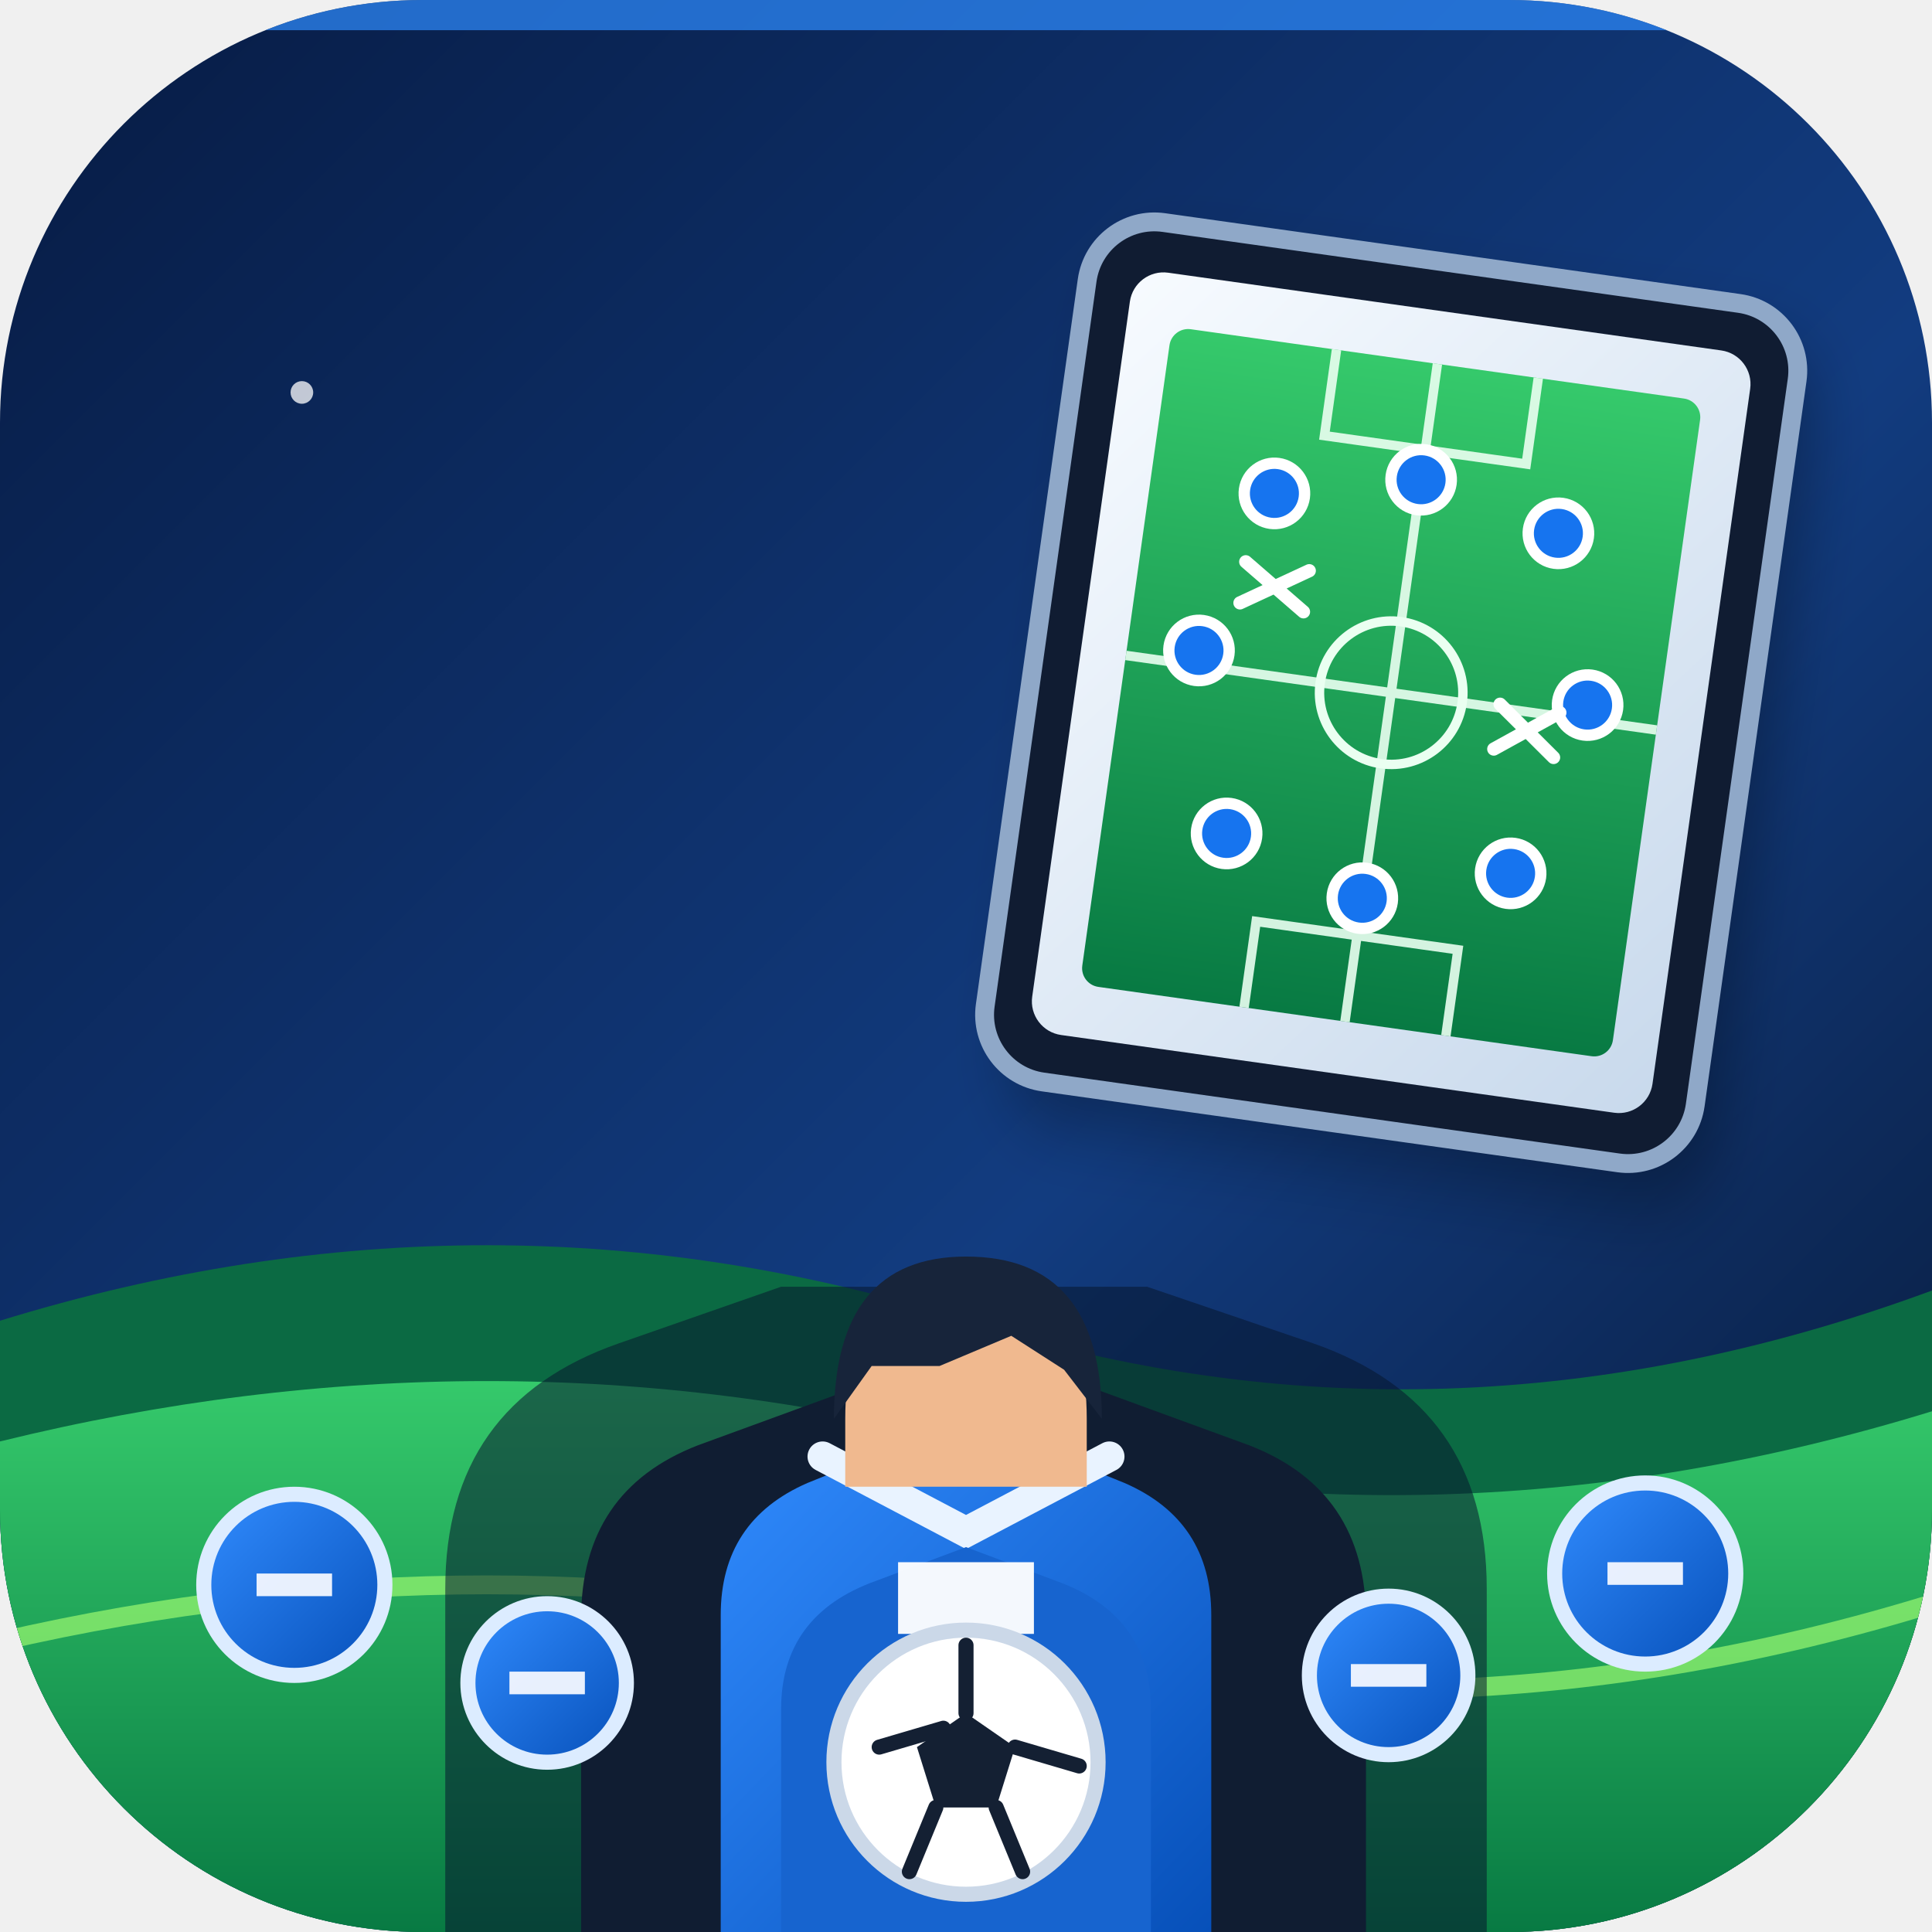
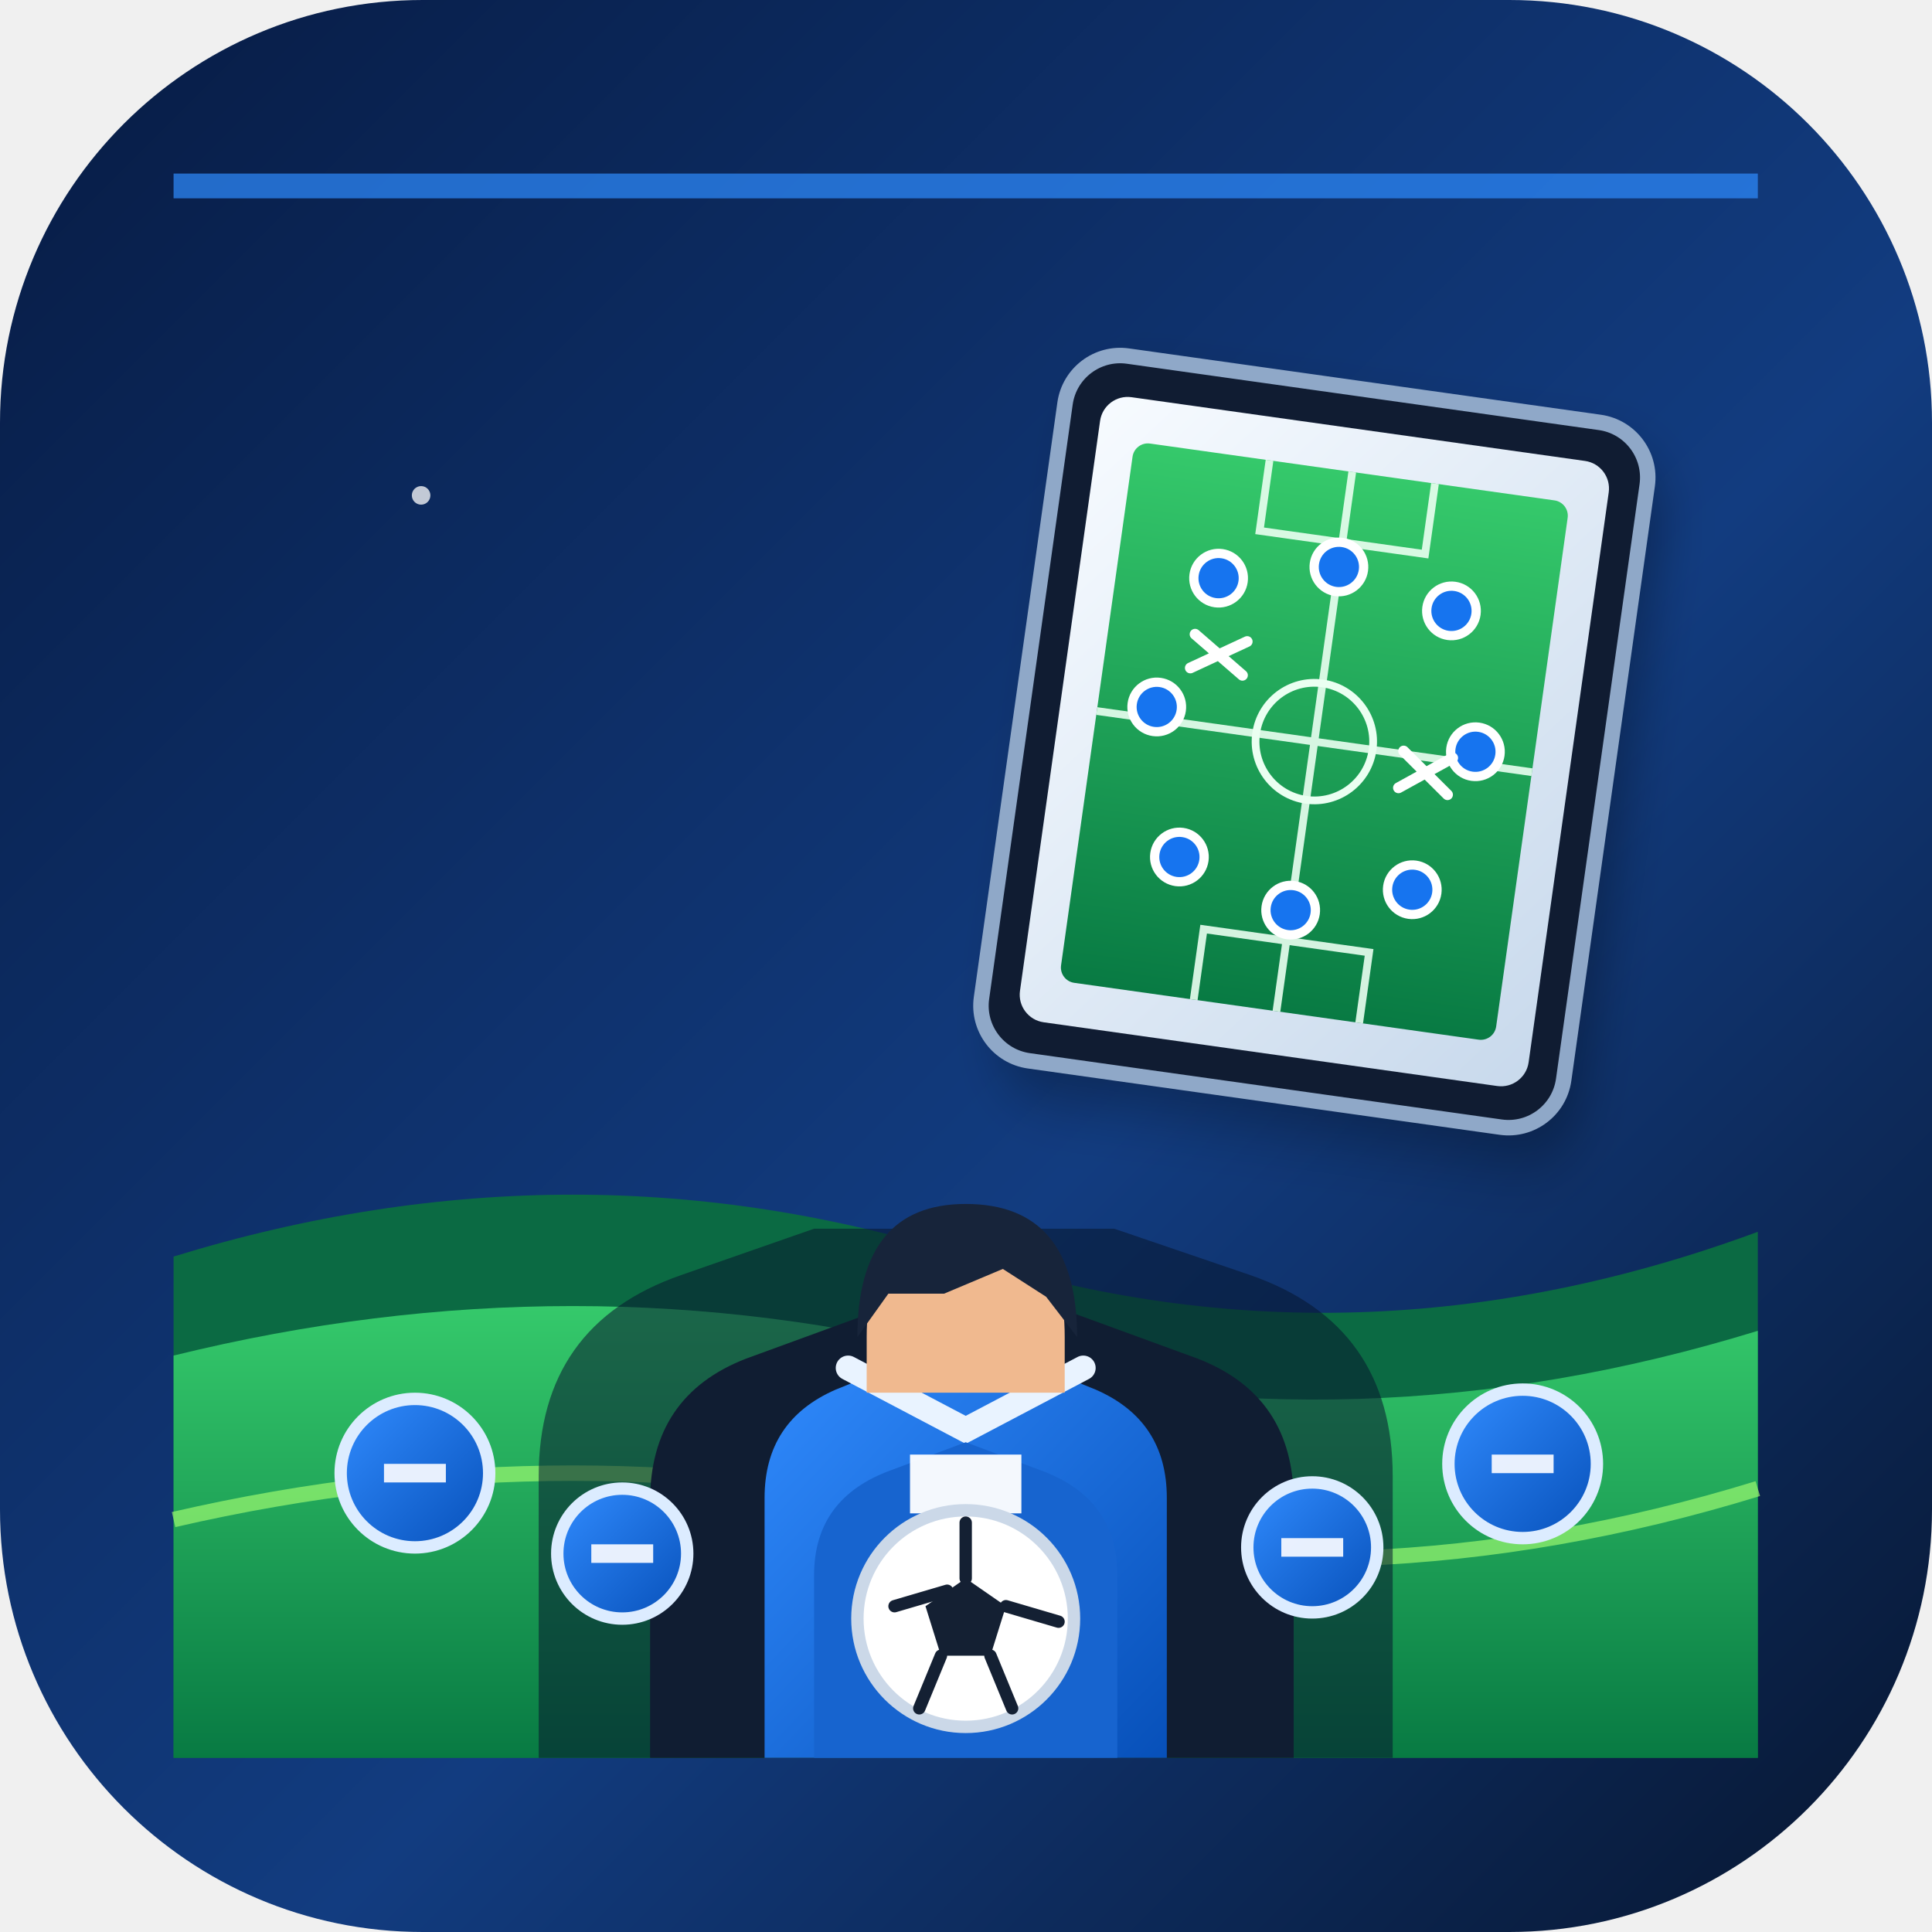
<svg xmlns="http://www.w3.org/2000/svg" viewBox="0 0 512 512">
  <defs>
    <linearGradient id="bg" x1="0" y1="0" x2="1" y2="1">
      <stop offset="0" stop-color="#071b43" />
      <stop offset=".58" stop-color="#123c80" />
      <stop offset="1" stop-color="#07152e" />
    </linearGradient>
    <linearGradient id="pitch" x1="0" y1="0" x2="0" y2="1">
      <stop stop-color="#35c96b" />
      <stop offset="1" stop-color="#087a43" />
    </linearGradient>
    <linearGradient id="shirt" x1="0" y1="0" x2="1" y2="1">
      <stop stop-color="#318cff" />
      <stop offset="1" stop-color="#0750b9" />
    </linearGradient>
    <linearGradient id="board" x1="0" y1="0" x2="1" y2="1">
      <stop stop-color="#f7fbff" />
      <stop offset="1" stop-color="#c8d9ec" />
    </linearGradient>
    <filter id="shadow" x="-30%" y="-30%" width="160%" height="160%">
      <feGaussianBlur stdDeviation="9" />
    </filter>
    <clipPath id="clip">
      <rect width="512" height="512" rx="112" />
    </clipPath>
  </defs>
  <g clip-path="url(#clip)">
    <rect width="512" height="512" fill="url(#bg)" />
-     <circle cx="80" cy="104" r="3" fill="#fff" opacity=".75" />
-     <circle cx="430" cy="90" r="4" fill="#fff" opacity=".8" />
-     <circle cx="466" cy="156" r="2.5" fill="#fff" opacity=".65" />
-     <path d="M0 350 Q130 310 256 350 T512 342 V512 H0Z" fill="#0b6a43" />
-     <path d="M0 382 Q130 350 256 382 T512 374 V512 H0Z" fill="url(#pitch)" />
-     <path d="M0 435 Q130 405 256 435 T512 425" fill="none" stroke="#a4ff72" stroke-width="5" opacity=".65" />
-     <g transform="translate(274 70) rotate(8 105 112)">
-       <rect x="7" y="10" width="190" height="230" rx="18" fill="#000" opacity=".3" filter="url(#shadow)" />
-       <rect width="190" height="230" rx="18" fill="#101c32" stroke="#8fa8c8" stroke-width="5" />
-       <rect x="12" y="13" width="166" height="204" rx="9" fill="url(#board)" />
-       <rect x="24" y="27" width="142" height="176" rx="5" fill="url(#pitch)" />
-       <path d="M95 27V203 M24 115H166 M68 27V50H122V27 M68 203V180H122V203" fill="none" stroke="#eafff1" stroke-width="2.5" opacity=".9" />
-       <circle cx="95" cy="115" r="19" fill="none" stroke="#eafff1" stroke-width="2.5" />
-       <g fill="#1674ef" stroke="#fff" stroke-width="3">
-         <circle cx="57" cy="67" r="8" />
-         <circle cx="95" cy="58" r="8" />
-         <circle cx="133" cy="67" r="8" />
-         <circle cx="43" cy="111" r="8" />
-         <circle cx="147" cy="111" r="8" />
-         <circle cx="57" cy="158" r="8" />
-         <circle cx="95" cy="170" r="8" />
-         <circle cx="133" cy="158" r="8" />
+     <g transform="translate(46 46) scale(.82)">
+       <circle cx="80" cy="104" r="3" fill="#fff" opacity=".75" />
+       <circle cx="430" cy="90" r="4" fill="#fff" opacity=".8" />
+       <circle cx="466" cy="156" r="2.5" fill="#fff" opacity=".65" />
+       <path d="M0 350 Q130 310 256 350 T512 342 V512 H0Z" fill="#0b6a43" />
+       <path d="M0 382 Q130 350 256 382 T512 374 V512 H0Z" fill="url(#pitch)" />
+       <path d="M0 435 Q130 405 256 435 T512 425" fill="none" stroke="#a4ff72" stroke-width="5" opacity=".65" />
+       <g transform="translate(274 70) rotate(8 105 112)">
+         <rect x="7" y="10" width="190" height="230" rx="18" fill="#000" opacity=".3" filter="url(#shadow)" />
+         <rect width="190" height="230" rx="18" fill="#101c32" stroke="#8fa8c8" stroke-width="5" />
+         <rect x="12" y="13" width="166" height="204" rx="9" fill="url(#board)" />
+         <rect x="24" y="27" width="142" height="176" rx="5" fill="url(#pitch)" />
+         <path d="M95 27V203 M24 115H166 M68 27V50H122V27 M68 203V180H122V203" fill="none" stroke="#eafff1" stroke-width="2.5" opacity=".9" />
+         <circle cx="95" cy="115" r="19" fill="none" stroke="#eafff1" stroke-width="2.5" />
+         <g fill="#1674ef" stroke="#fff" stroke-width="3">
+           <circle cx="57" cy="67" r="8" />
+           <circle cx="95" cy="58" r="8" />
+           <circle cx="133" cy="67" r="8" />
+           <circle cx="43" cy="111" r="8" />
+           <circle cx="147" cy="111" r="8" />
+           <circle cx="57" cy="158" r="8" />
+           <circle cx="95" cy="170" r="8" />
+           <circle cx="133" cy="158" r="8" />
+         </g>
+         <path d="M52 86l17 11m-17 0 17-11M124 126l16-12m-16 0 16 12" fill="none" stroke="#fff" stroke-width="3.5" stroke-linecap="round" />
      </g>
-       <path d="M52 86l17 11m-17 0 17-11M124 126l16-12m-16 0 16 12" fill="none" stroke="#fff" stroke-width="3.5" stroke-linecap="round" />
+       <g transform="translate(0 0)">
+         <path d="M118 512v-91q0-49 46-65l43-15h97l44 15q46 16 46 65v91Z" fill="#06152d" opacity=".55" />
+         <path d="M154 512v-83q0-34 31-46l52-19h42l52 19q31 12 31 46v83Z" fill="#101d32" />
+         <path d="M191 512v-84q0-25 23-35l42-17 42 17q23 10 23 35v84Z" fill="url(#shirt)" />
+         <path d="M218 386l38 20 38-20" fill="none" stroke="#e9f3ff" stroke-width="8" stroke-linecap="round" />
+         <path d="M224 376q0-38 32-38t32 38v18h-64Z" fill="#f0b98f" />
+         <path d="M221 376q0-43 35-43 36 0 36 43l-10-13-14-9-19 8-18 0Z" fill="#17243a" />
+         <path d="M207 512v-59q0-25 25-34l24-9 24 9q25 9 25 34v59Z" fill="#1764cf" />
+         <path d="M238 414h36v19h-36z" fill="#fff" opacity=".95" />
+       </g>
+       <g fill="url(#shirt)" stroke="#dcecff" stroke-width="4">
+         <circle cx="78" cy="420" r="24" />
+         <circle cx="145" cy="446" r="21" />
+         <circle cx="368" cy="444" r="21" />
+         <circle cx="436" cy="417" r="24" />
+       </g>
+       <g fill="#f2f7ff" opacity=".95">
+         <path d="M68 417h20v6H68zM135 443h20v6h-20zM358 441h20v6h-20zM426 414h20v6h-20z" />
+       </g>
+       <g transform="translate(256 467)">
+         <circle r="35" fill="#fff" stroke="#cbd8e8" stroke-width="4" />
+         <path d="M0-13 13-4 8 12H-8L-13-4Z" fill="#142033" />
+         <path d="m0-13 0-18m13 27 17 5M8 12l7 17m-23-17-7 17m-8-33 17-5" fill="none" stroke="#142033" stroke-width="4" stroke-linecap="round" />
+       </g>
+       <path d="M0 0h512v8H0z" fill="#2e8cff" opacity=".7" />
    </g>
-     <g transform="translate(0 0)">
-       <path d="M118 512v-91q0-49 46-65l43-15h97l44 15q46 16 46 65v91Z" fill="#06152d" opacity=".55" />
-       <path d="M154 512v-83q0-34 31-46l52-19h42l52 19q31 12 31 46v83Z" fill="#101d32" />
-       <path d="M191 512v-84q0-25 23-35l42-17 42 17q23 10 23 35v84Z" fill="url(#shirt)" />
-       <path d="M218 386l38 20 38-20" fill="none" stroke="#e9f3ff" stroke-width="8" stroke-linecap="round" />
-       <path d="M224 376q0-38 32-38t32 38v18h-64Z" fill="#f0b98f" />
-       <path d="M221 376q0-43 35-43 36 0 36 43l-10-13-14-9-19 8-18 0Z" fill="#17243a" />
-       <path d="M207 512v-59q0-25 25-34l24-9 24 9q25 9 25 34v59Z" fill="#1764cf" />
-       <path d="M238 414h36v19h-36z" fill="#fff" opacity=".95" />
-     </g>
-     <g fill="url(#shirt)" stroke="#dcecff" stroke-width="4">
-       <circle cx="78" cy="420" r="24" />
-       <circle cx="145" cy="446" r="21" />
-       <circle cx="368" cy="444" r="21" />
-       <circle cx="436" cy="417" r="24" />
-     </g>
-     <g fill="#f2f7ff" opacity=".95">
-       <path d="M68 417h20v6H68zM135 443h20v6h-20zM358 441h20v6h-20zM426 414h20v6h-20z" />
-     </g>
-     <g transform="translate(256 467)">
-       <circle r="35" fill="#fff" stroke="#cbd8e8" stroke-width="4" />
-       <path d="M0-13 13-4 8 12H-8L-13-4Z" fill="#142033" />
-       <path d="m0-13 0-18m13 27 17 5M8 12l7 17m-23-17-7 17m-8-33 17-5" fill="none" stroke="#142033" stroke-width="4" stroke-linecap="round" />
-     </g>
-     <path d="M0 0h512v8H0z" fill="#2e8cff" opacity=".7" />
  </g>
</svg>
